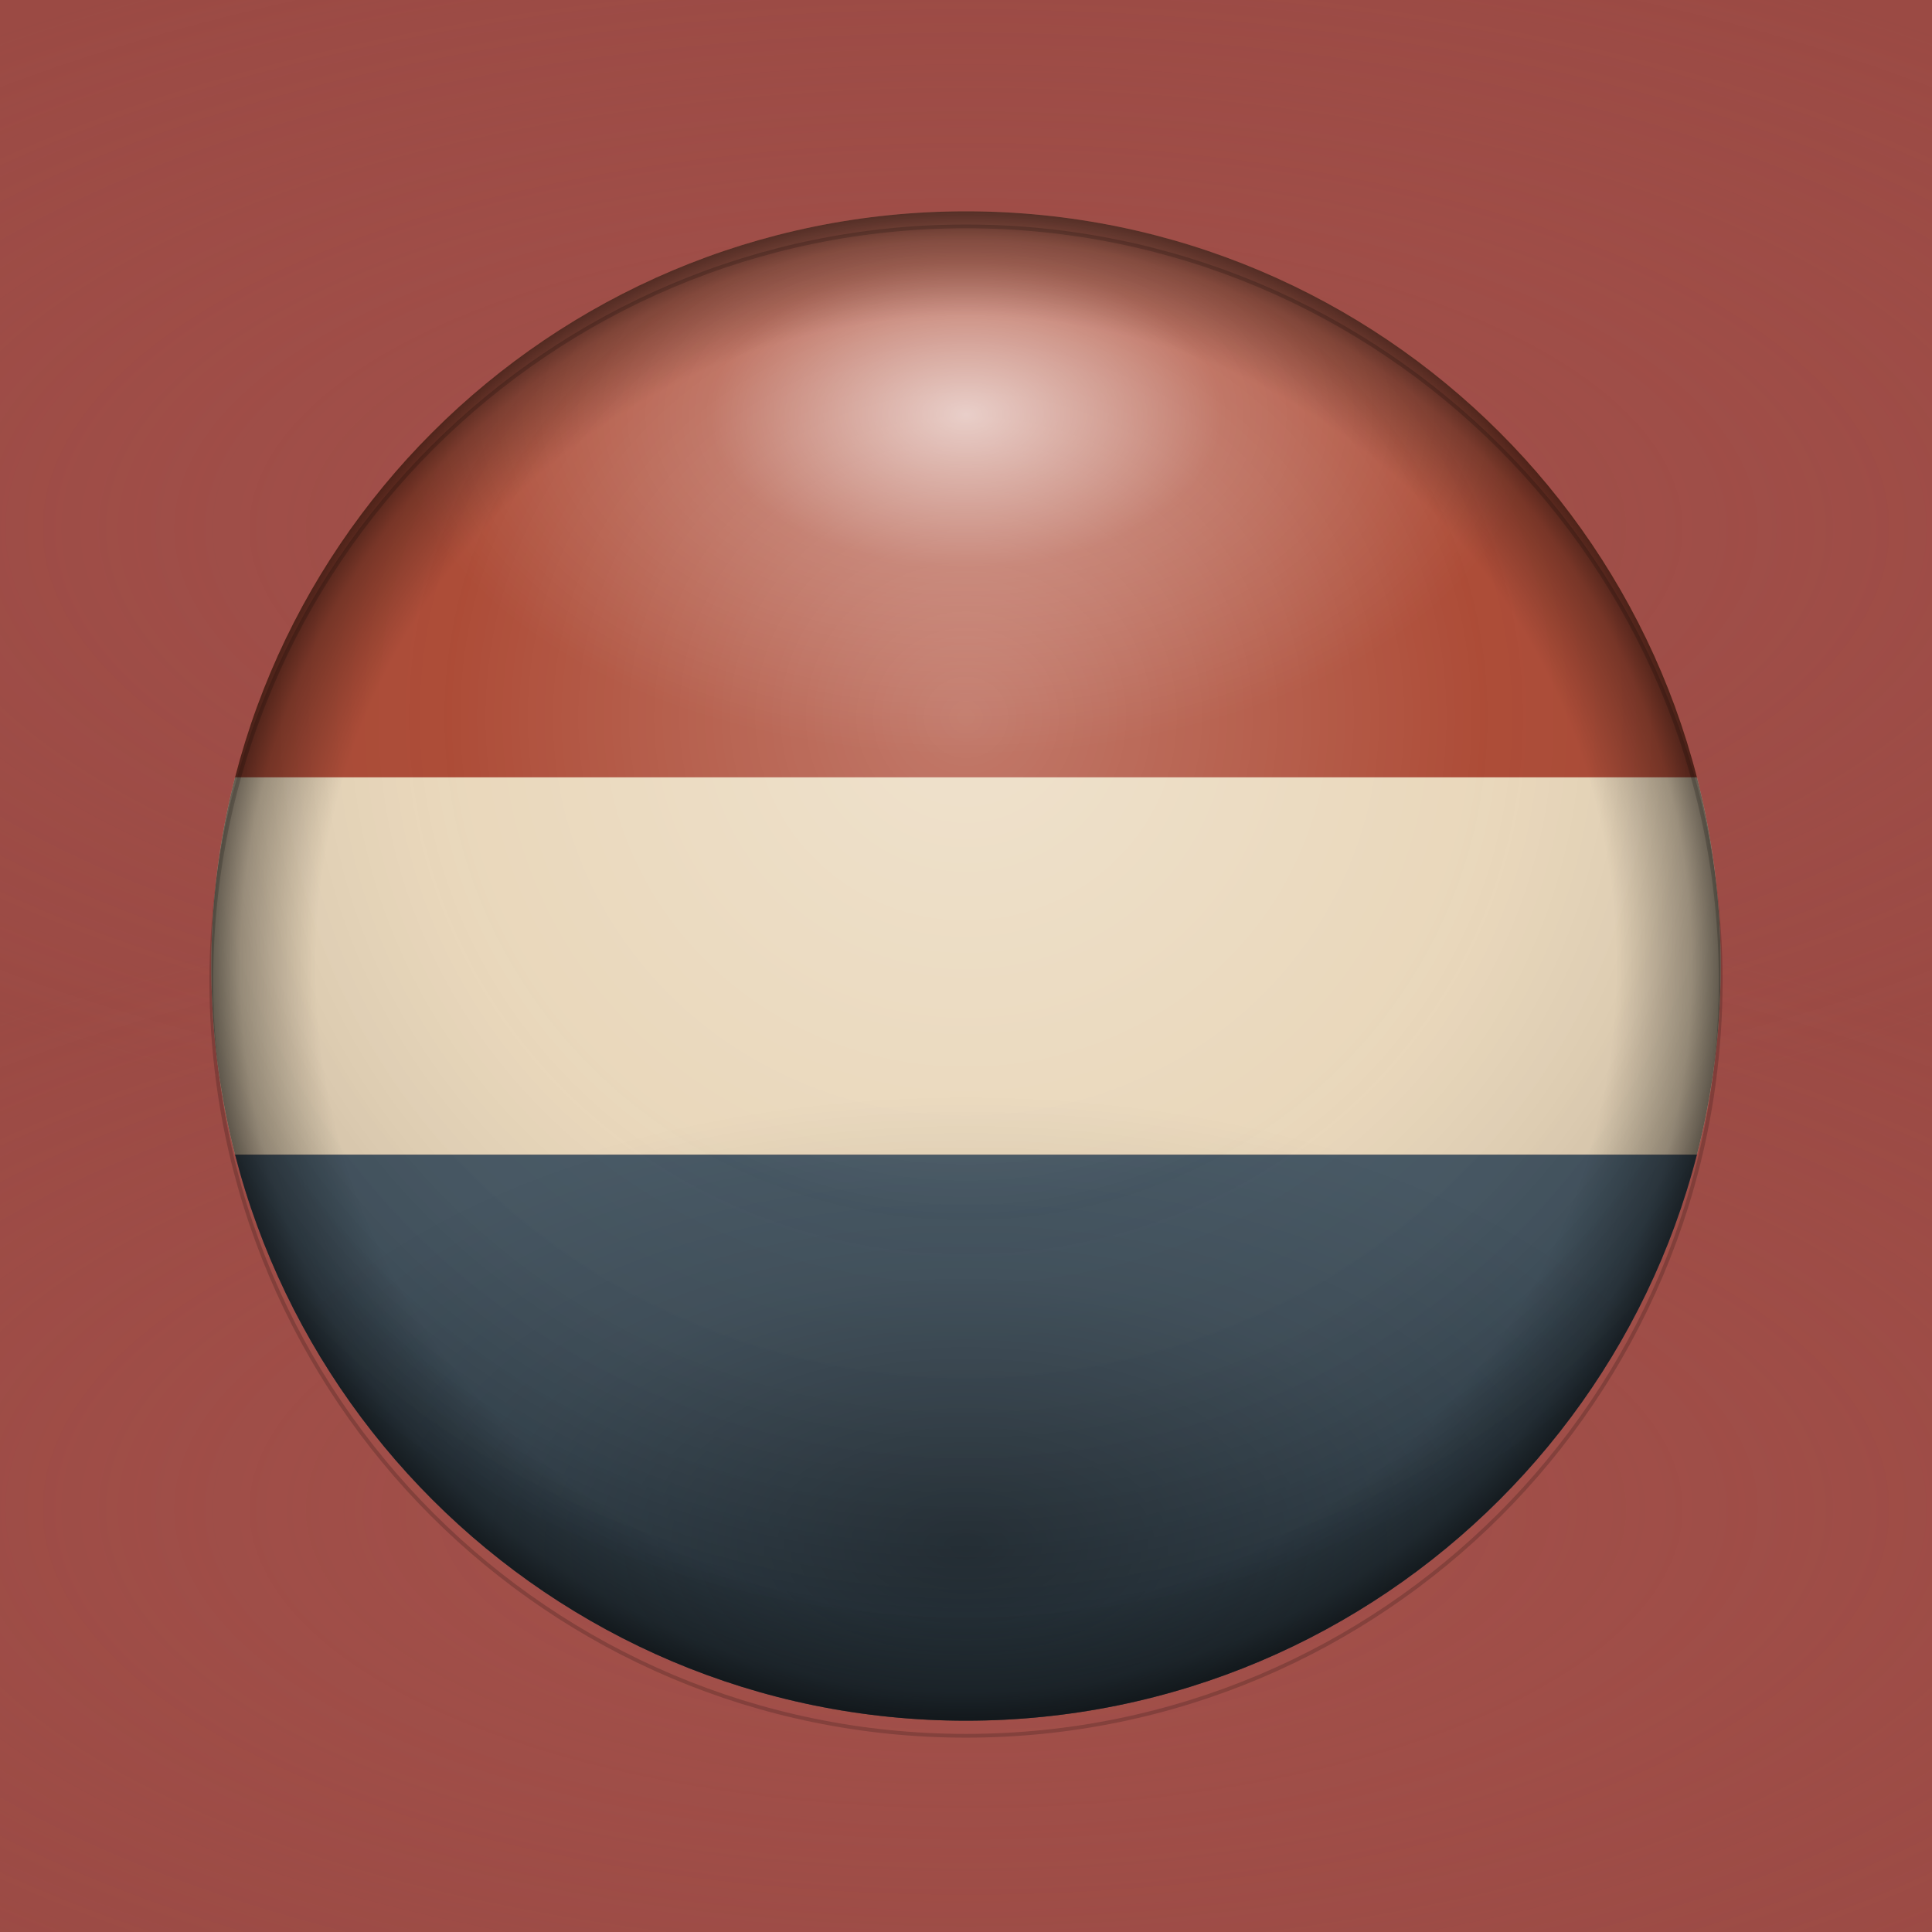
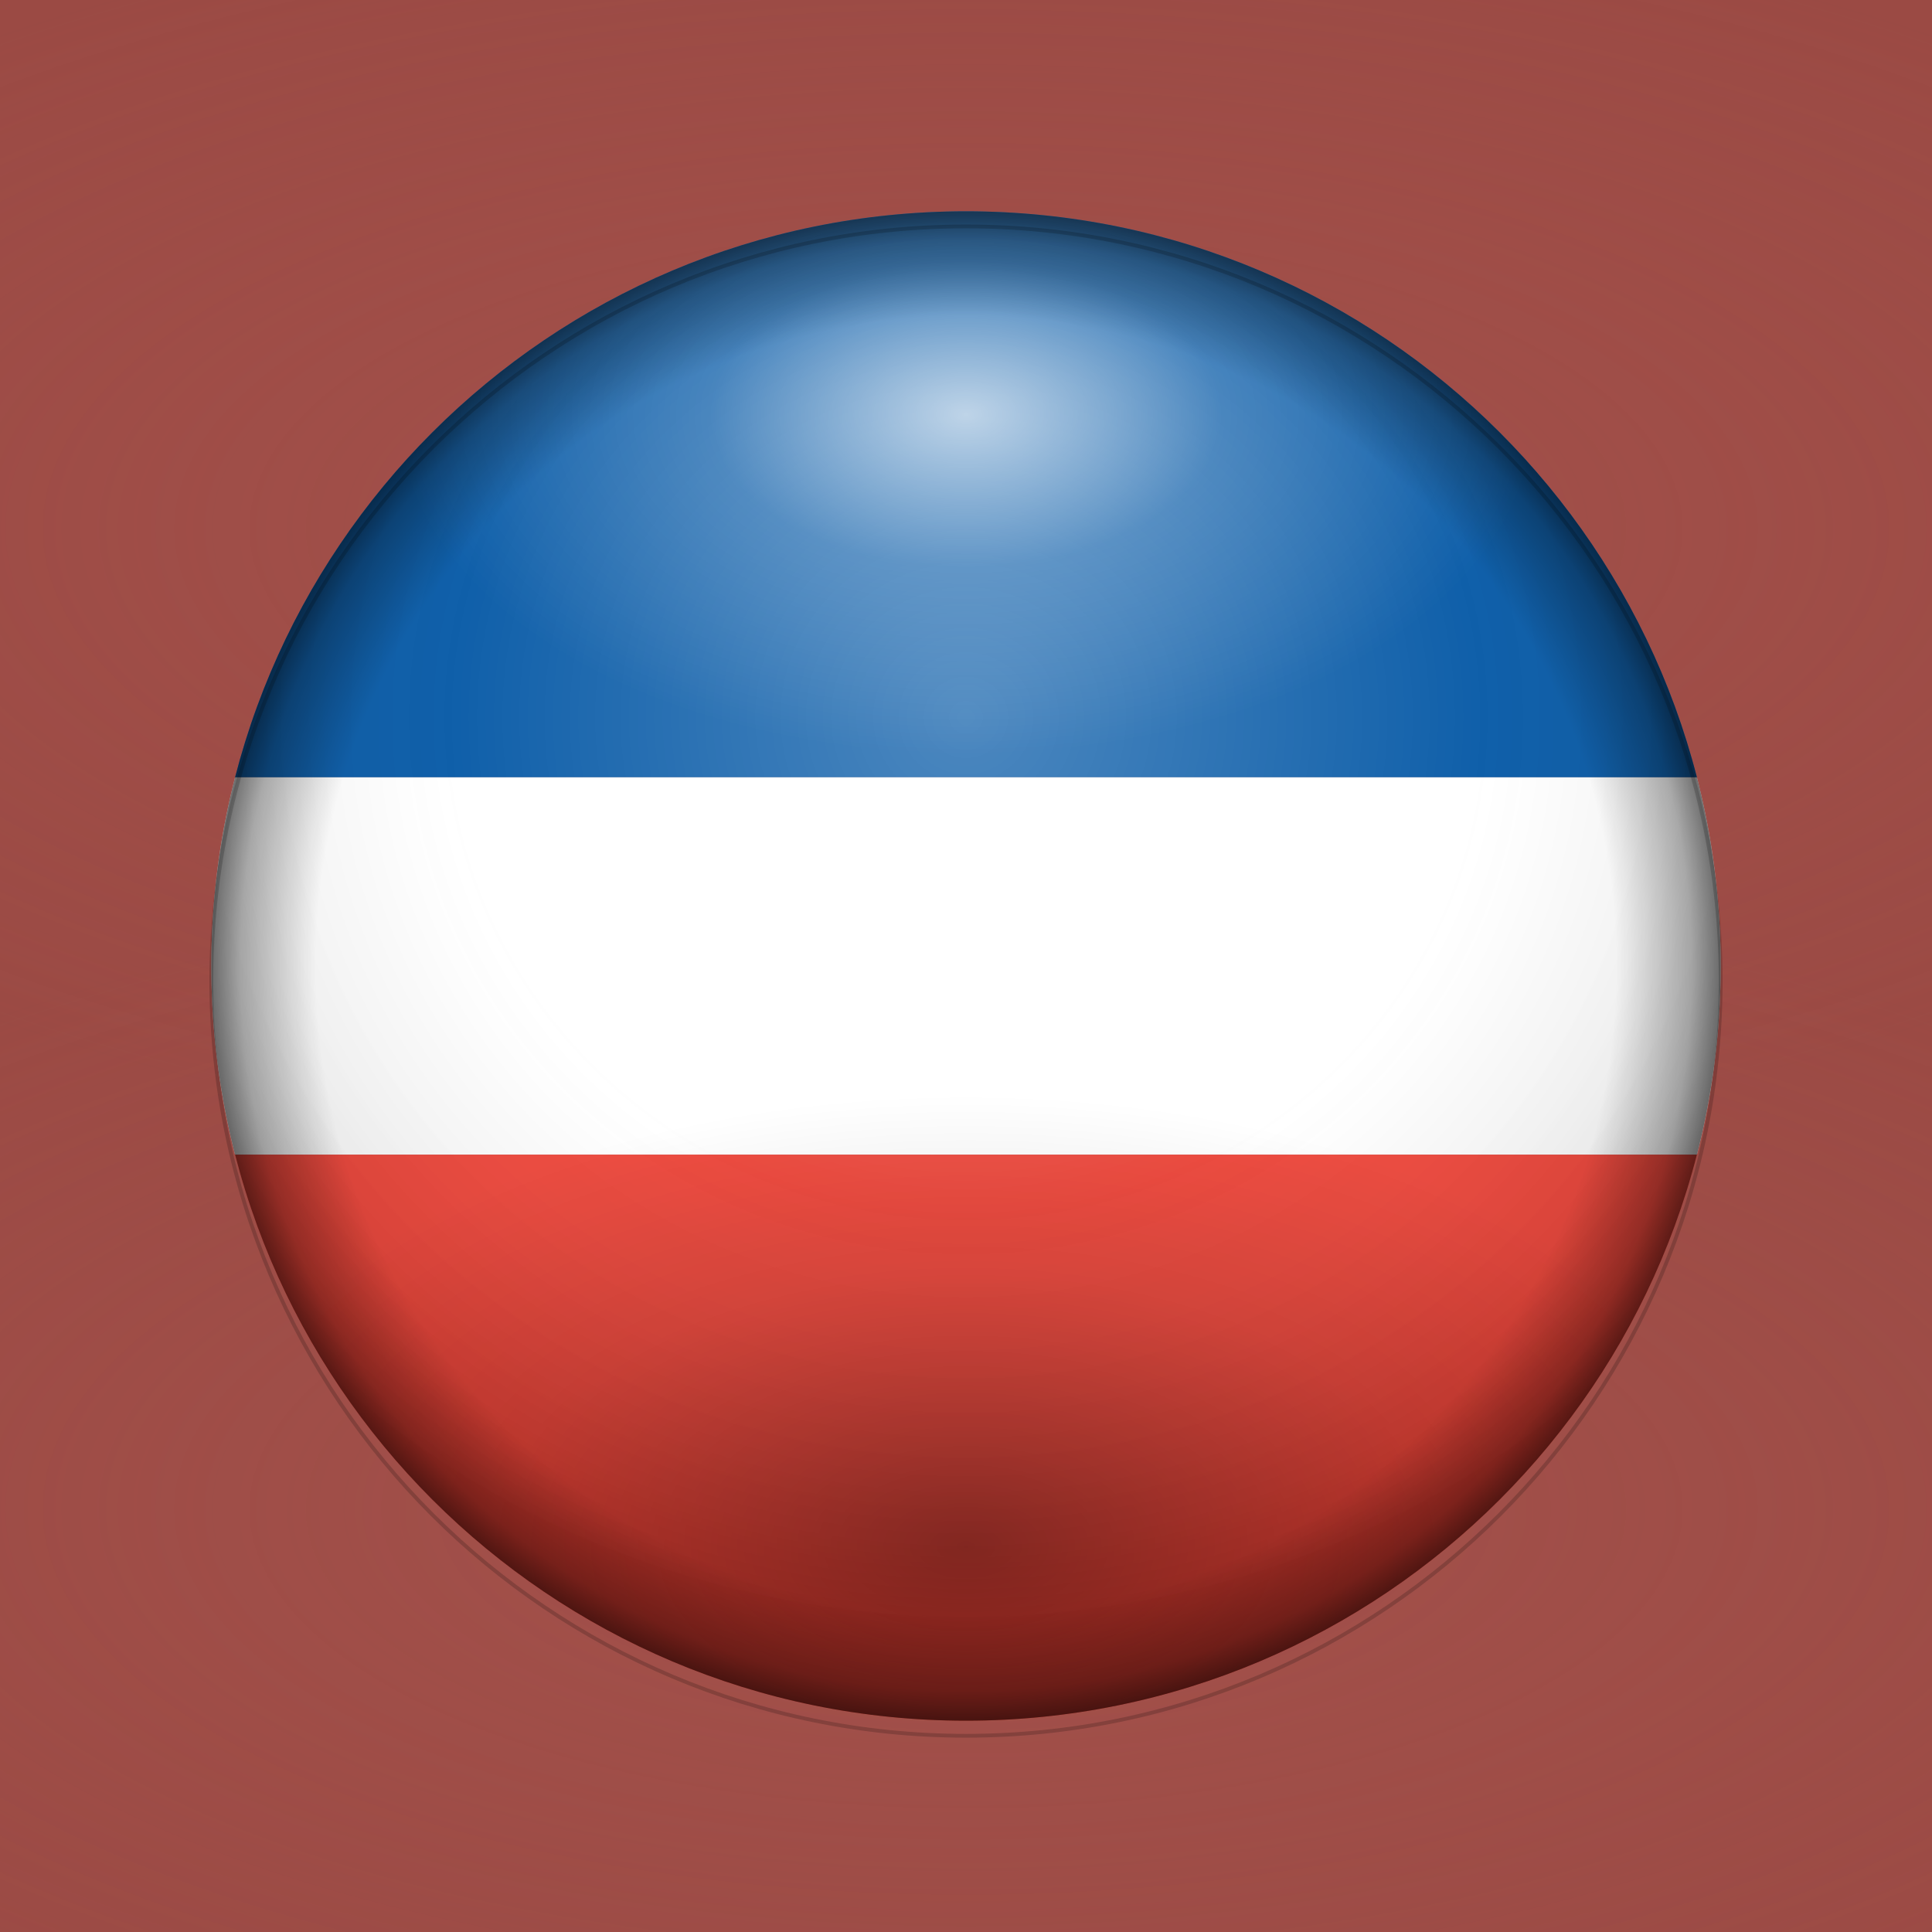
<svg xmlns="http://www.w3.org/2000/svg" width="1024" height="1024" viewBox="0 0 1024 1024" fill="none">
  <defs>
    <linearGradient id="bgVertical" x1="512" y1="0" x2="512" y2="1024" gradientUnits="userSpaceOnUse">
      <stop offset="0" stop-color="#9B4A44" />
      <stop offset="1" stop-color="#9B4A44" />
    </linearGradient>
    <radialGradient id="bgGlowTop" cx="0" cy="0" r="1" gradientUnits="userSpaceOnUse" gradientTransform="translate(512 280) rotate(90) scale(340 820)">
      <stop offset="0" stop-color="#B5605A" stop-opacity="0.32" />
      <stop offset="1" stop-color="#B5605A" stop-opacity="0" />
    </radialGradient>
    <radialGradient id="bgGlowBottom" cx="0" cy="0" r="1" gradientUnits="userSpaceOnUse" gradientTransform="translate(512 800) rotate(90) scale(340 820)">
      <stop offset="0" stop-color="#B5605A" stop-opacity="0.32" />
      <stop offset="1" stop-color="#B5605A" stop-opacity="0" />
    </radialGradient>
    <radialGradient id="canDome" cx="0" cy="0" r="1" gradientUnits="userSpaceOnUse" gradientTransform="translate(512 380) scale(500 480)">
      <stop offset="0" stop-color="white" stop-opacity="0.30" />
      <stop offset="0.55" stop-color="white" stop-opacity="0.06" />
      <stop offset="1" stop-color="black" stop-opacity="0.18" />
    </radialGradient>
    <radialGradient id="canTopShine" cx="0" cy="0" r="1" gradientUnits="userSpaceOnUse" gradientTransform="translate(512 220) scale(300 180)">
      <stop offset="0" stop-color="white" stop-opacity="0.70" />
      <stop offset="0.45" stop-color="white" stop-opacity="0.20" />
      <stop offset="1" stop-color="white" stop-opacity="0" />
    </radialGradient>
    <radialGradient id="canBottomShadow" cx="0" cy="0" r="1" gradientUnits="userSpaceOnUse" gradientTransform="translate(512 820) scale(420 240)">
      <stop offset="0" stop-color="black" stop-opacity="0.38" />
      <stop offset="0.6" stop-color="black" stop-opacity="0.10" />
      <stop offset="1" stop-color="black" stop-opacity="0" />
    </radialGradient>
    <radialGradient id="canRim" cx="0" cy="0" r="1" gradientUnits="userSpaceOnUse" gradientTransform="translate(512 512) scale(400 400)">
      <stop offset="0.86" stop-color="black" stop-opacity="0" />
      <stop offset="0.96" stop-color="black" stop-opacity="0.30" />
      <stop offset="1" stop-color="black" stop-opacity="0.55" />
    </radialGradient>
    <clipPath id="badgeCircle">
      <circle cx="512" cy="512" r="400" />
    </clipPath>
  </defs>
  <rect width="1024" height="1024" fill="url(#bgVertical)" />
  <rect width="1024" height="1024" fill="url(#bgGlowTop)" />
  <rect width="1024" height="1024" fill="url(#bgGlowBottom)" />
  <g clip-path="url(#badgeCircle)">
-     <rect x="112" y="112" width="800" height="300" fill="#A8412B" />
-     <rect x="112" y="412" width="800" height="200" fill="#E8D5B7" />
-     <rect x="112" y="612" width="800" height="300" fill="#3D4F5C" />
+     <rect x="112" y="112" width="800" height="300" fill="#0055A4" />
+     <rect x="112" y="412" width="800" height="200" fill="#FFFFFF" />
+     <rect x="112" y="612" width="800" height="300" fill="#EF4135" />
    <rect x="112" y="112" width="800" height="800" fill="url(#canDome)" />
    <rect x="112" y="112" width="800" height="800" fill="url(#canBottomShadow)" />
    <rect x="112" y="112" width="800" height="800" fill="url(#canTopShine)" />
    <rect x="112" y="112" width="800" height="800" fill="url(#canRim)" />
  </g>
  <circle cx="512" cy="520" r="400" fill="none" stroke="black" stroke-opacity="0.18" stroke-width="2" />
</svg>
